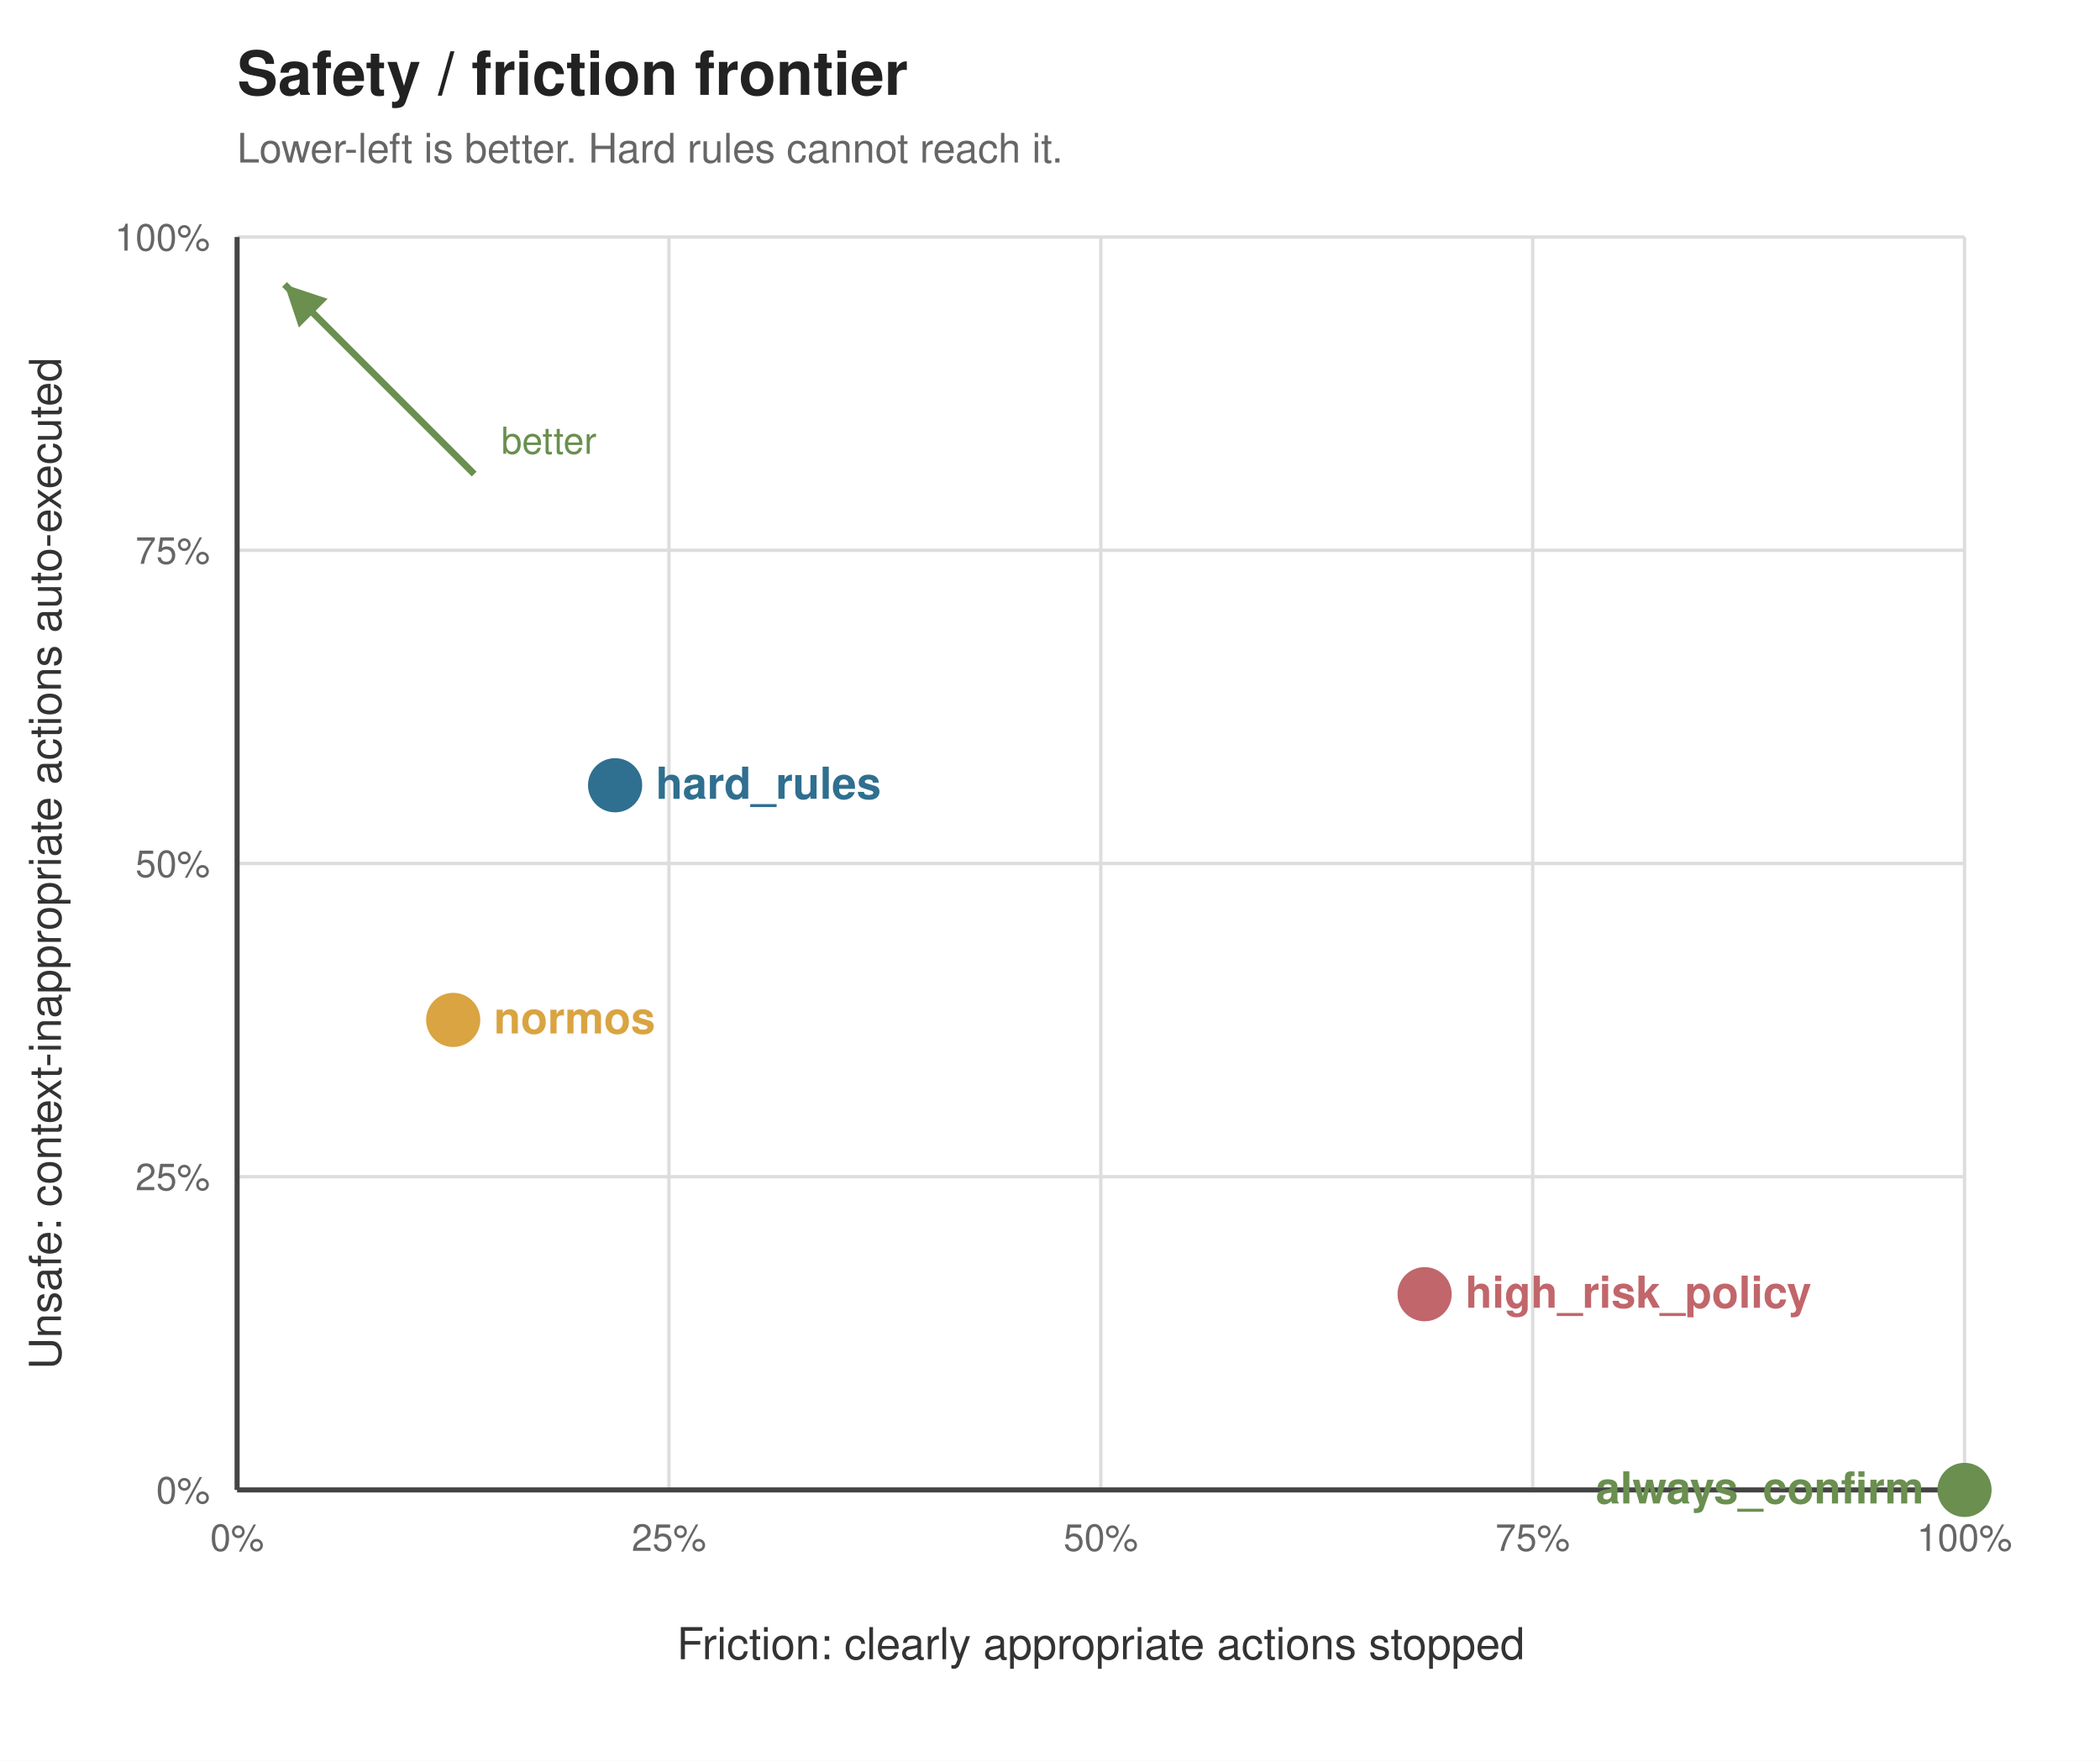
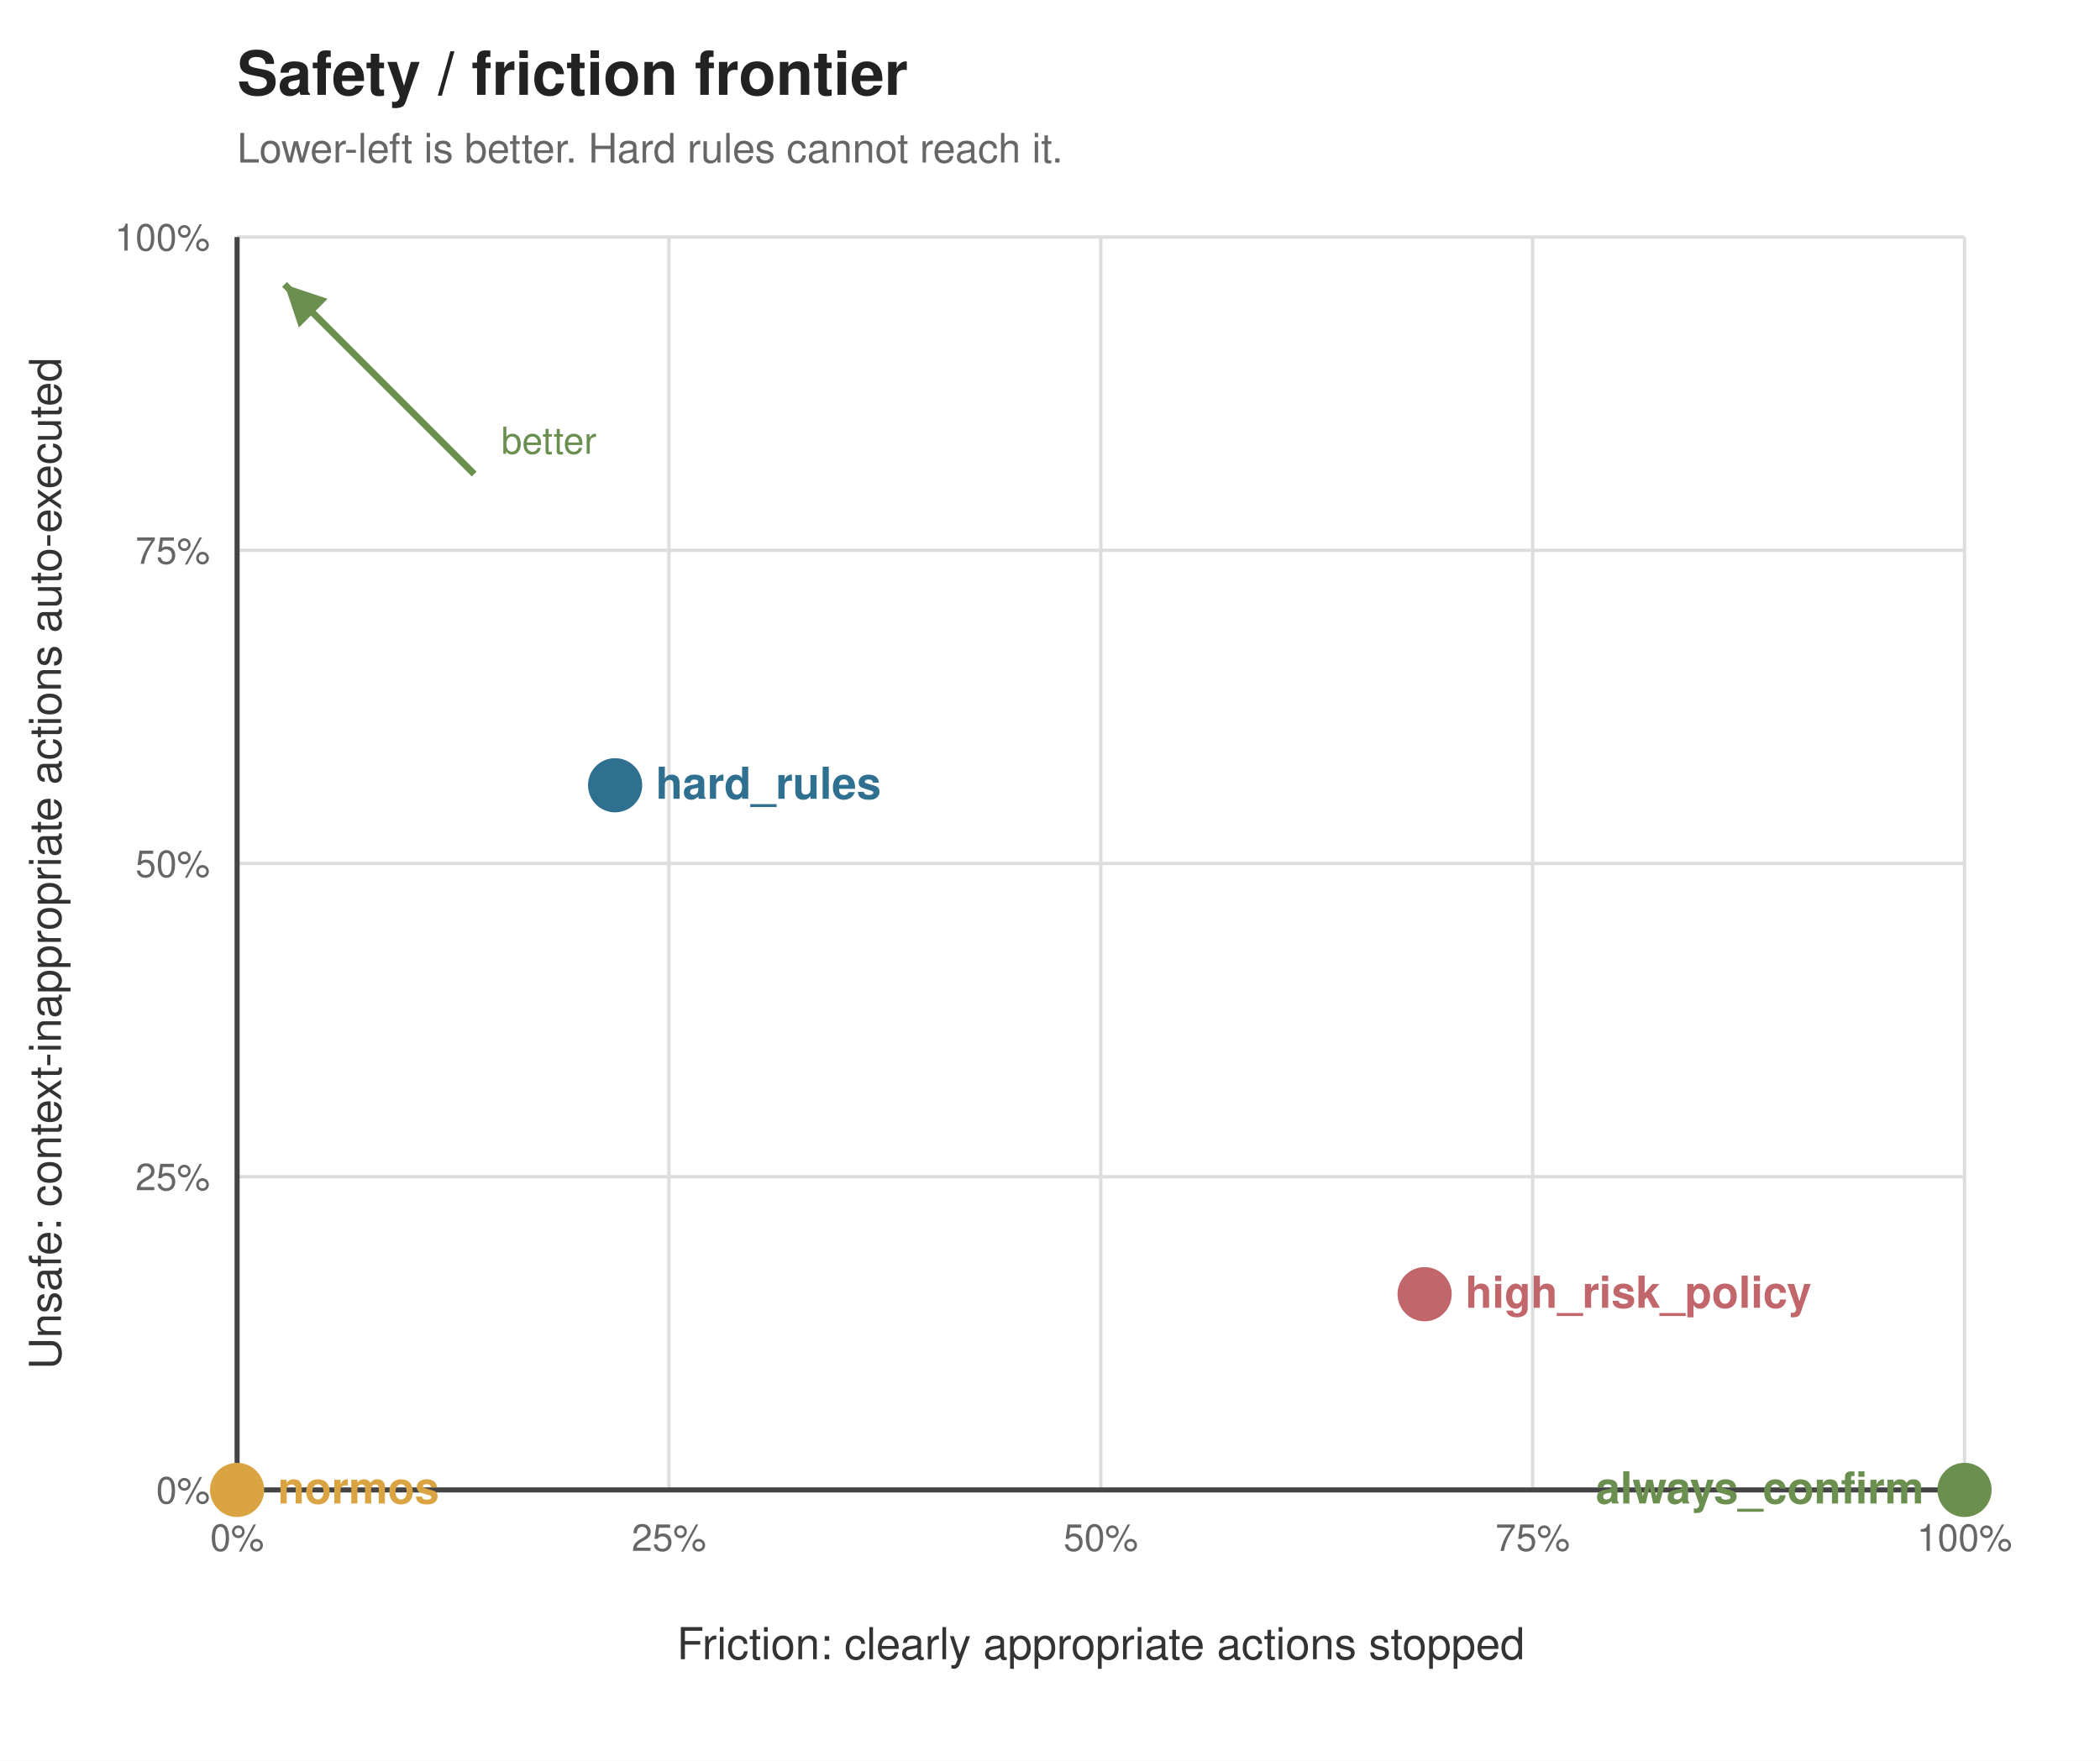
<svg xmlns="http://www.w3.org/2000/svg" viewBox="0 0 620 520" width="620" height="520" role="img">
  <rect width="620" height="520" fill="white" />
  <text x="70.0" y="28.0" font-family="Segoe UI, Helvetica, Arial, sans-serif" font-size="18" fill="#222" font-weight="bold" text-anchor="start">Safety / friction frontier</text>
  <text x="70.0" y="48.0" font-family="Segoe UI, Helvetica, Arial, sans-serif" font-size="12" fill="#666" font-weight="normal" text-anchor="start">Lower-left is better. Hard rules cannot reach it.</text>
  <line x1="70.0" y1="70" x2="70.0" y2="440" stroke="#dddddd" />
  <line x1="70" y1="440.0" x2="580" y2="440.0" stroke="#dddddd" />
  <text x="70.0" y="458.0" font-family="Segoe UI, Helvetica, Arial, sans-serif" font-size="11" fill="#666" font-weight="normal" text-anchor="middle">0%</text>
  <text x="62.0" y="444.0" font-family="Segoe UI, Helvetica, Arial, sans-serif" font-size="11" fill="#666" font-weight="normal" text-anchor="end">0%</text>
  <line x1="197.5" y1="70" x2="197.5" y2="440" stroke="#dddddd" />
  <line x1="70" y1="347.5" x2="580" y2="347.5" stroke="#dddddd" />
  <text x="197.5" y="458.0" font-family="Segoe UI, Helvetica, Arial, sans-serif" font-size="11" fill="#666" font-weight="normal" text-anchor="middle">25%</text>
  <text x="62.0" y="351.5" font-family="Segoe UI, Helvetica, Arial, sans-serif" font-size="11" fill="#666" font-weight="normal" text-anchor="end">25%</text>
  <line x1="325.0" y1="70" x2="325.0" y2="440" stroke="#dddddd" />
  <line x1="70" y1="255.0" x2="580" y2="255.0" stroke="#dddddd" />
  <text x="325.0" y="458.0" font-family="Segoe UI, Helvetica, Arial, sans-serif" font-size="11" fill="#666" font-weight="normal" text-anchor="middle">50%</text>
  <text x="62.0" y="259.0" font-family="Segoe UI, Helvetica, Arial, sans-serif" font-size="11" fill="#666" font-weight="normal" text-anchor="end">50%</text>
  <line x1="452.5" y1="70" x2="452.5" y2="440" stroke="#dddddd" />
  <line x1="70" y1="162.5" x2="580" y2="162.5" stroke="#dddddd" />
  <text x="452.5" y="458.0" font-family="Segoe UI, Helvetica, Arial, sans-serif" font-size="11" fill="#666" font-weight="normal" text-anchor="middle">75%</text>
  <text x="62.0" y="166.5" font-family="Segoe UI, Helvetica, Arial, sans-serif" font-size="11" fill="#666" font-weight="normal" text-anchor="end">75%</text>
  <line x1="580.0" y1="70" x2="580.0" y2="440" stroke="#dddddd" />
  <line x1="70" y1="70.0" x2="580" y2="70.0" stroke="#dddddd" />
  <text x="580.0" y="458.0" font-family="Segoe UI, Helvetica, Arial, sans-serif" font-size="11" fill="#666" font-weight="normal" text-anchor="middle">100%</text>
  <text x="62.0" y="74.0" font-family="Segoe UI, Helvetica, Arial, sans-serif" font-size="11" fill="#666" font-weight="normal" text-anchor="end">100%</text>
  <line x1="70" y1="440" x2="580" y2="440" stroke="#444" stroke-width="1.5" />
  <line x1="70" y1="70" x2="70" y2="440" stroke="#444" stroke-width="1.5" />
  <text x="325.0" y="490.0" font-family="Segoe UI, Helvetica, Arial, sans-serif" font-size="13" fill="#333" font-weight="normal" text-anchor="middle">Friction: clearly appropriate actions stopped</text>
  <text x="18.0" y="255.0" font-family="Segoe UI, Helvetica, Arial, sans-serif" font-size="13" fill="#333" font-weight="normal" text-anchor="middle" transform="rotate(-90 18 255.0)">Unsafe: context-inappropriate actions auto-executed</text>
  <line x1="140" y1="140" x2="84" y2="84" stroke="#6a8f4f" stroke-width="2" marker-end="url(#arrow)" />
  <defs>
    <marker id="arrow" markerWidth="9" markerHeight="9" refX="6" refY="3" orient="auto">
      <path d="M0,0 L6,3 L0,6 Z" fill="#6a8f4f" />
    </marker>
  </defs>
  <text x="148.0" y="134.0" font-family="Segoe UI, Helvetica, Arial, sans-serif" font-size="11" fill="#6a8f4f" font-weight="normal" text-anchor="start">better</text>
  <circle cx="181.6" cy="231.9" r="8" fill="#2f6f8f" />
  <text x="193.6" y="235.9" font-family="Segoe UI, Helvetica, Arial, sans-serif" font-size="13" fill="#2f6f8f" font-weight="bold" text-anchor="start">hard_rules</text>
  <circle cx="420.6" cy="382.2" r="8" fill="#c1666b" />
  <text x="432.6" y="386.2" font-family="Segoe UI, Helvetica, Arial, sans-serif" font-size="13" fill="#c1666b" font-weight="bold" text-anchor="start">high_risk_policy</text>
  <circle cx="580.0" cy="440.0" r="8" fill="#6a8f4f" />
  <text x="568.0" y="444.0" font-family="Segoe UI, Helvetica, Arial, sans-serif" font-size="13" fill="#6a8f4f" font-weight="bold" text-anchor="end">always_confirm</text>
-   <circle cx="133.8" cy="301.2" r="8" fill="#d9a441" />
-   <text x="145.8" y="305.2" font-family="Segoe UI, Helvetica, Arial, sans-serif" font-size="13" fill="#d9a441" font-weight="bold" text-anchor="start">normos</text>
+   <circle cx="70.0" cy="440.0" r="8" fill="#d9a441" />
+   <text x="82.0" y="444.0" font-family="Segoe UI, Helvetica, Arial, sans-serif" font-size="13" fill="#d9a441" font-weight="bold" text-anchor="start">normos</text>
</svg>
